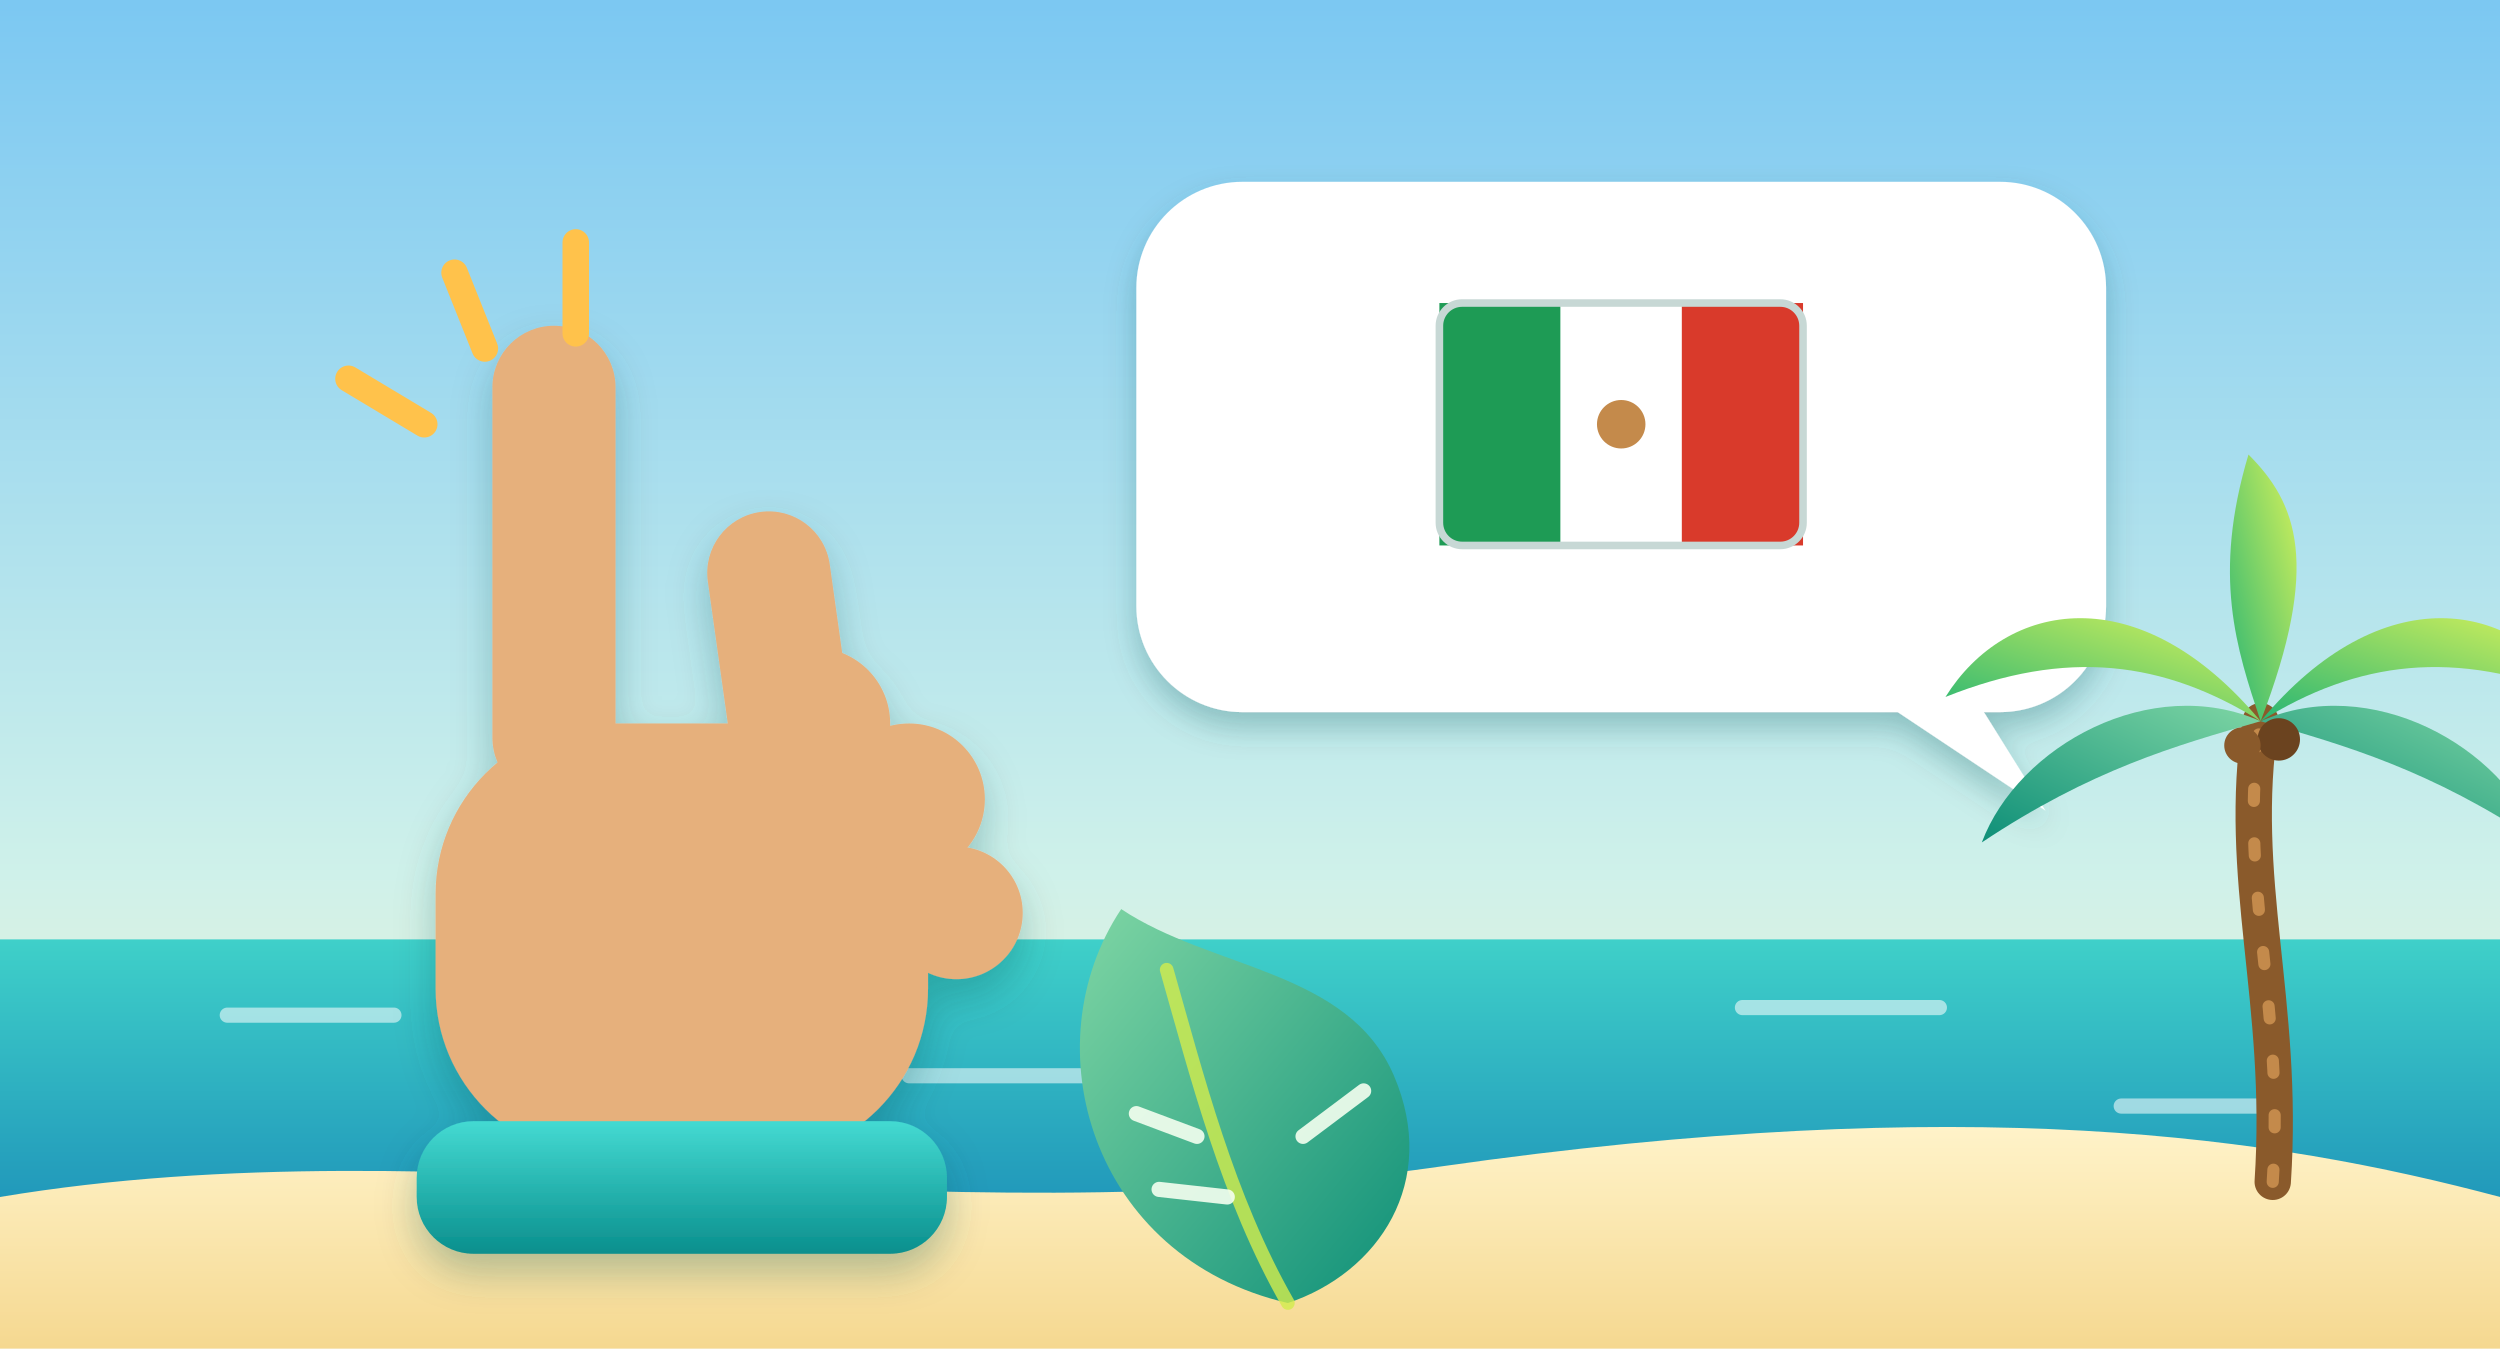
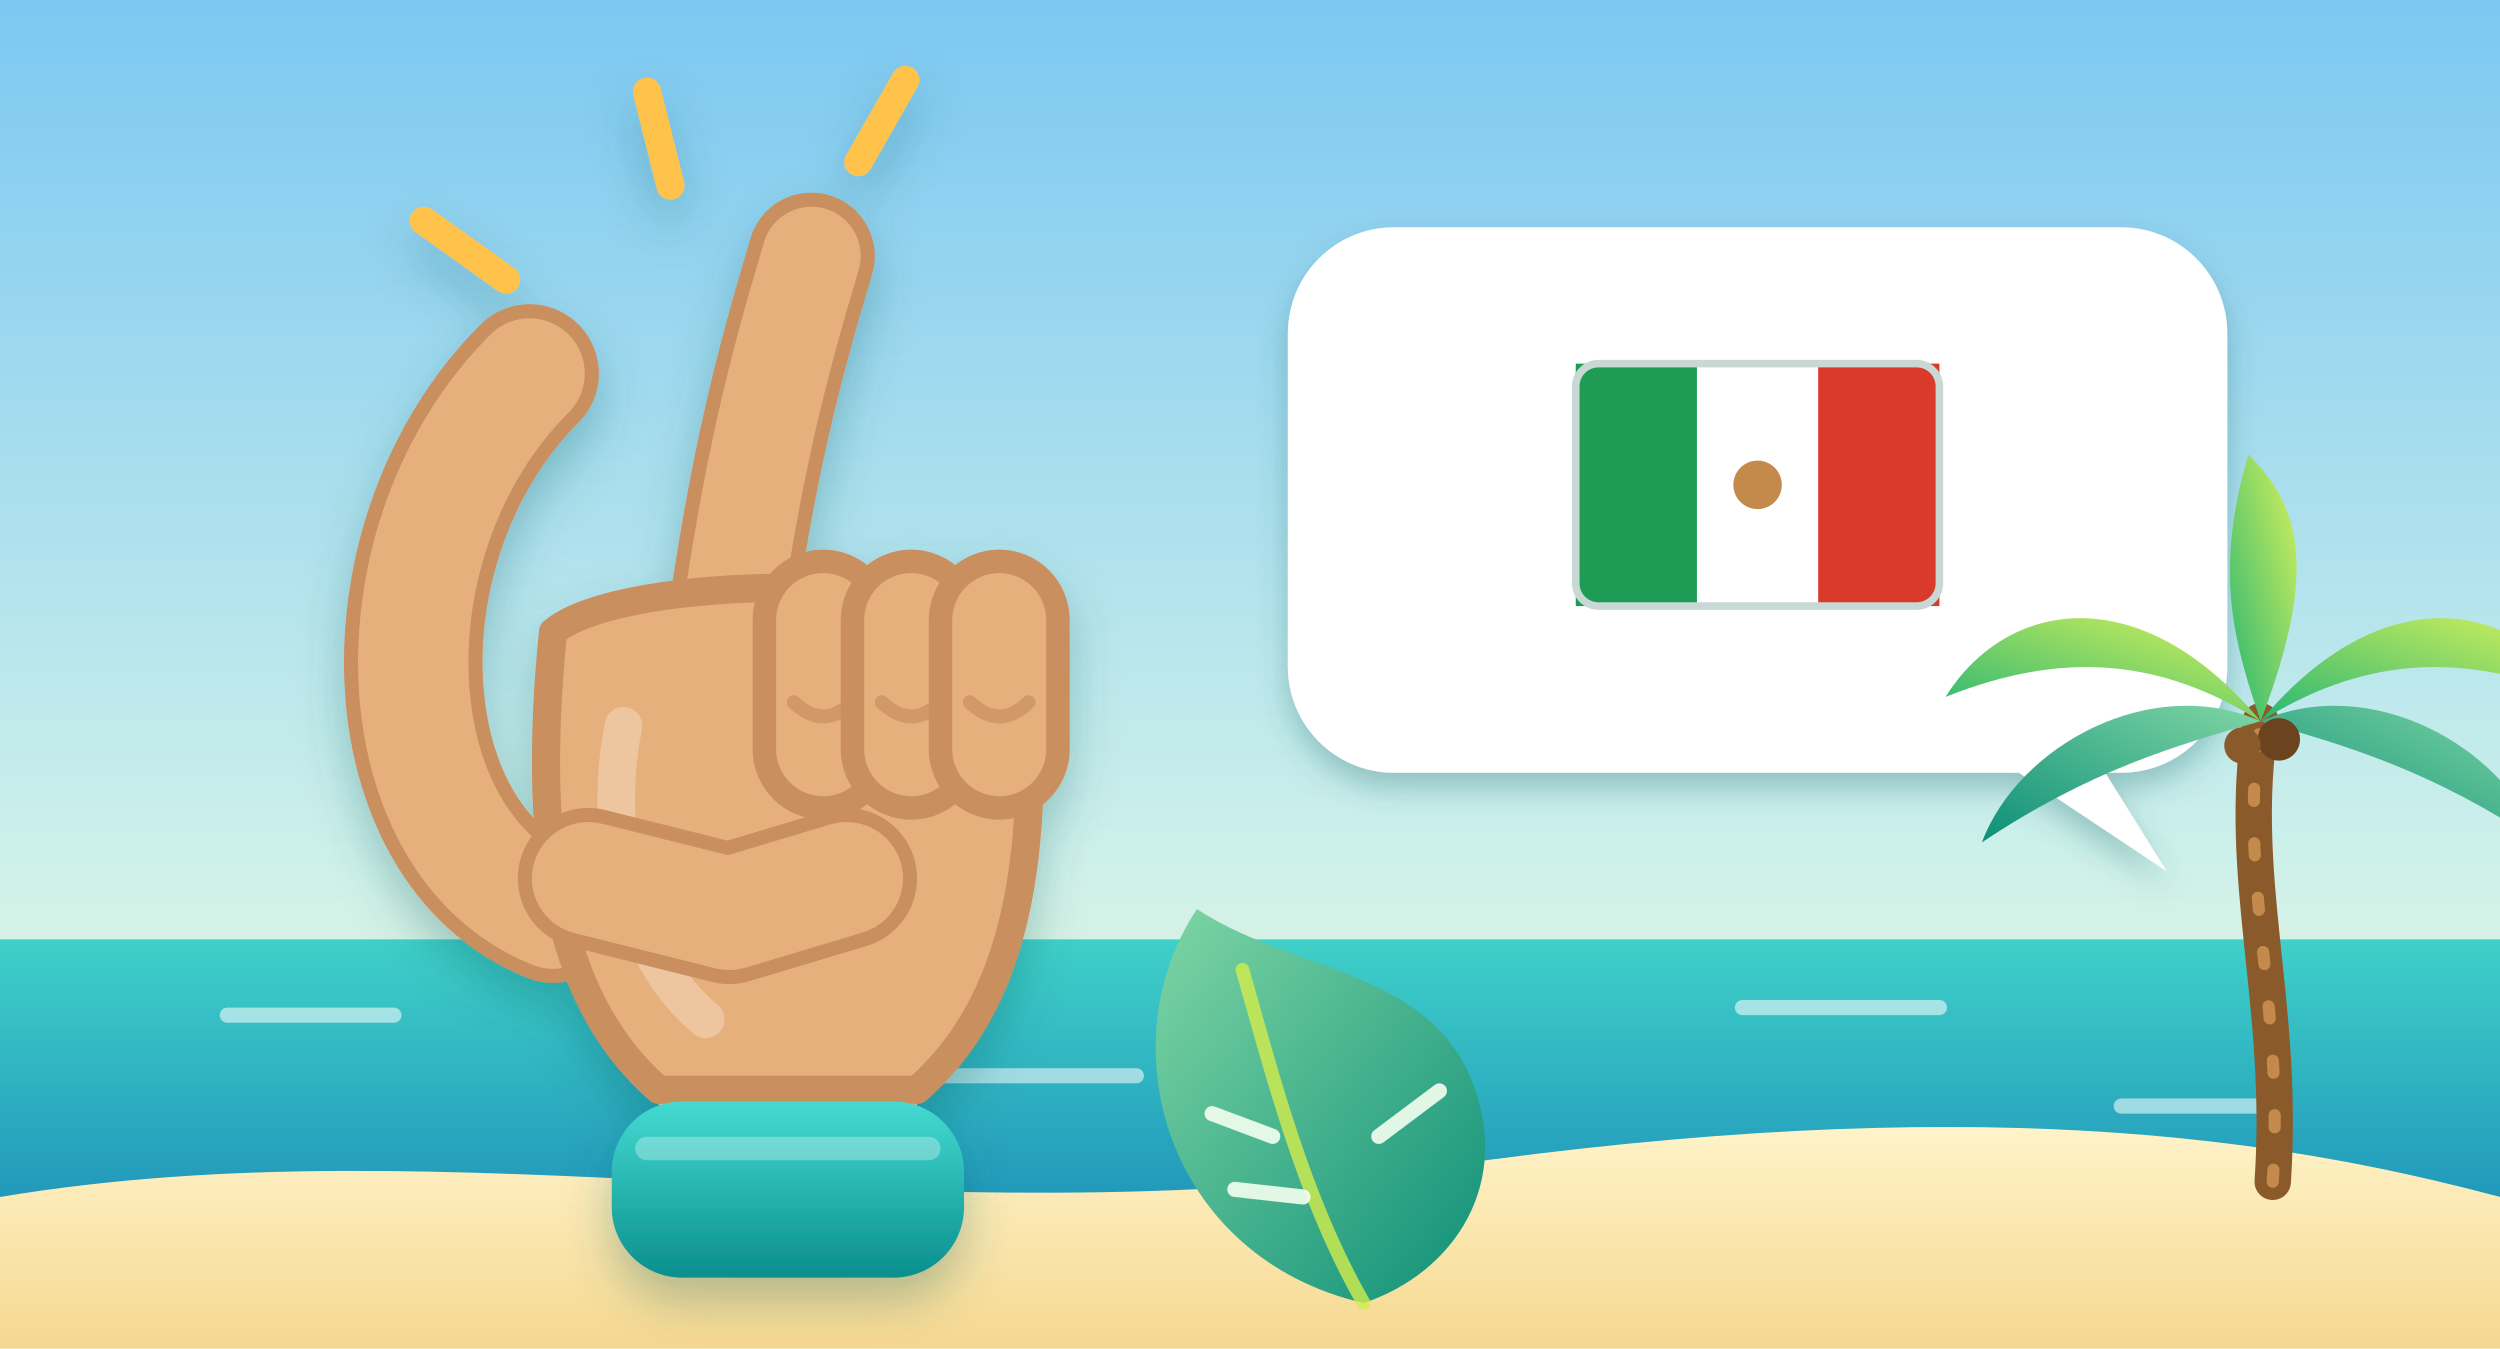
<svg xmlns="http://www.w3.org/2000/svg" viewBox="0 0 330 178" width="330" height="178" role="img">
  <defs>
    <linearGradient id="hablo-un-poco-sky" x1="0" y1="0" x2="0" y2="1">
      <stop offset="0" stop-color="#7CC8F2" />
      <stop offset=".65" stop-color="#CFF1EA" />
      <stop offset="1" stop-color="#FFF1C4" />
    </linearGradient>
    <linearGradient id="hablo-un-poco-sea" x1="0" y1="0" x2="0" y2="1">
      <stop offset="0" stop-color="#3FD0C9" />
      <stop offset="1" stop-color="#1C8FB8" />
    </linearGradient>
    <linearGradient id="hablo-un-poco-sand" x1="0" y1="0" x2="0" y2="1">
      <stop offset="0" stop-color="#FFF3C9" />
      <stop offset="1" stop-color="#F5D890" />
    </linearGradient>
    <linearGradient id="hablo-un-poco-leaf" x1="0" y1="0" x2="1" y2="1">
      <stop offset="0" stop-color="#D8F25A" />
      <stop offset="1" stop-color="#27B574" />
    </linearGradient>
    <linearGradient id="hablo-un-poco-leafd" x1="0" y1="0" x2="1" y2="1">
      <stop offset="0" stop-color="#7FD6A4" />
      <stop offset="1" stop-color="#0E8F78" />
    </linearGradient>
    <linearGradient id="hablo-un-poco-gold" x1="0" y1="0" x2="0" y2="1">
      <stop offset="0" stop-color="#FFE98A" />
      <stop offset=".55" stop-color="#FFC24B" />
      <stop offset="1" stop-color="#E88B14" />
    </linearGradient>
    <linearGradient id="hablo-un-poco-teal" x1="0" y1="0" x2="0" y2="1">
      <stop offset="0" stop-color="#44DAD2" />
      <stop offset="1" stop-color="#0A8F8D" />
    </linearGradient>
    <linearGradient id="hablo-un-poco-coral" x1="0" y1="0" x2="0" y2="1">
      <stop offset="0" stop-color="#FF8F73" />
      <stop offset="1" stop-color="#E8553A" />
    </linearGradient>
    <linearGradient id="hablo-un-poco-skin" x1="0" y1="0" x2="1" y2="1">
      <stop offset="0" stop-color="#F7D5B0" />
      <stop offset="1" stop-color="#D9A06F" />
    </linearGradient>
    <linearGradient id="hablo-un-poco-night" x1="0" y1="0" x2="0" y2="1">
      <stop offset="0" stop-color="#16406B" />
      <stop offset=".7" stop-color="#2D7C9E" />
      <stop offset="1" stop-color="#5BB5B8" />
    </linearGradient>
    <linearGradient id="hablo-un-poco-dawn" x1="0" y1="0" x2="0" y2="1">
      <stop offset="0" stop-color="#9FD8F2" />
      <stop offset=".6" stop-color="#FFE3B0" />
      <stop offset="1" stop-color="#FFB38A" />
    </linearGradient>
    <radialGradient id="hablo-un-poco-sun" cx=".4" cy=".35" r=".8">
      <stop offset="0" stop-color="#FFF6B8" />
      <stop offset=".5" stop-color="#FFC24B" />
      <stop offset="1" stop-color="#FF9A2E" />
    </radialGradient>
    <radialGradient id="hablo-un-poco-moon" cx=".35" cy=".35" r=".8">
      <stop offset="0" stop-color="#FFFFFF" />
      <stop offset="1" stop-color="#E9F0C4" />
    </radialGradient>
    <filter id="hablo-un-poco-sh" x="-20%" y="-20%" width="140%" height="150%">
      <feDropShadow dx="0" dy="2" stdDeviation="2" flood-color="#0B4F55" flood-opacity=".28" />
    </filter>
    <linearGradient id="hablo-un-poco-wall" x1="0" y1="0" x2="0" y2="1">
      <stop offset="0" stop-color="#FFF6DC" />
      <stop offset="1" stop-color="#FFDDAE" />
    </linearGradient>
    <linearGradient id="hablo-un-poco-wallt" x1="0" y1="0" x2="0" y2="1">
      <stop offset="0" stop-color="#C9F2E8" />
      <stop offset="1" stop-color="#8FDCCB" />
    </linearGradient>
    <linearGradient id="hablo-un-poco-wood" x1="0" y1="0" x2="0" y2="1">
      <stop offset="0" stop-color="#E8B878" />
      <stop offset="1" stop-color="#BF8447" />
    </linearGradient>
    <linearGradient id="hablo-un-poco-road" x1="0" y1="0" x2="0" y2="1">
      <stop offset="0" stop-color="#8AA7A1" />
      <stop offset="1" stop-color="#4F6F6A" />
    </linearGradient>
    <linearGradient id="hablo-un-poco-steel" x1="0" y1="0" x2="0" y2="1">
      <stop offset="0" stop-color="#F4FAFA" />
      <stop offset="1" stop-color="#A9C4C2" />
    </linearGradient>
    <linearGradient id="hablo-un-poco-blue" x1="0" y1="0" x2="0" y2="1">
      <stop offset="0" stop-color="#5FB4EE" />
      <stop offset="1" stop-color="#2E6FC0" />
    </linearGradient>
    <linearGradient id="hablo-un-poco-glass" x1="0" y1="0" x2="1" y2="1">
      <stop offset="0" stop-color="#E6FAFF" />
      <stop offset="1" stop-color="#9ED8EE" />
    </linearGradient>
    <linearGradient id="hablo-un-poco-red" x1="0" y1="0" x2="0" y2="1">
      <stop offset="0" stop-color="#FF6B52" />
      <stop offset="1" stop-color="#C92E1E" />
    </linearGradient>
    <linearGradient id="hablo-un-poco-green" x1="0" y1="0" x2="0" y2="1">
      <stop offset="0" stop-color="#7BDB6A" />
      <stop offset="1" stop-color="#2E9E4A" />
    </linearGradient>
  </defs>
  <clipPath id="hablo-un-poco-clip">
    <rect width="330" height="178" rx="0" />
  </clipPath>
  <g clip-path="url(#hablo-un-poco-clip)">
    <rect width="330" height="178" fill="url(#hablo-un-poco-sky)" />
    <rect y="124" width="330" height="40" fill="url(#hablo-un-poco-sea)" />
    <g stroke="#fff" stroke-opacity=".55" stroke-width="2" stroke-linecap="round">
      <path d="M30 134h22M120 142h30M230 133h26M280 146h20" />
    </g>
    <path d="M0 158C60 148 120 164 190 154S300 150 330 158V178H0Z" fill="url(#hablo-un-poco-sand)" />
-     <g transform="translate(90 98) scale(1.25)" filter="url(#hablo-un-poco-sh)">
-       <rect x="-26" y="-2" width="52" height="46" rx="18" fill="#E6B07C" />
-       <circle cx="14" cy="-2" r="8" fill="#E6B07C" />
-       <circle cx="24" cy="6" r="8" fill="#E6B07C" />
-       <circle cx="29" cy="18" r="7" fill="#E6B07C" />
-       <rect x="-20" y="-44" width="13" height="50" rx="6.5" fill="#E6B07C" transform="rotate(0 -14 6)" />
-       <rect x="6" y="-24" width="13" height="30" rx="6.5" fill="#E6B07C" transform="rotate(-8 8 6)" />
-       <rect x="-28" y="40" width="56" height="14" rx="6" fill="url(#hablo-un-poco-teal)" />
+     <g transform="translate(104 102) scale(1.55)" filter="url(#hablo-un-poco-sh)">
+       <path d="M-5 -12C-3 -26 -1 -34 2 -44" stroke="#C98F5E" stroke-width="10.8" stroke-linecap="round" stroke-linejoin="round" fill="none" />
+       <path d="M-5 -12C-3 -26 -1 -34 2 -44" stroke="#E6B07C" stroke-width="8.4" stroke-linecap="round" stroke-linejoin="round" fill="none" />
+       <path d="M-20 12C-35 6 -36 -20 -22 -34" stroke="#C98F5E" stroke-width="11.8" stroke-linecap="round" stroke-linejoin="round" fill="none" />
+       <path d="M-20 12C-35 6 -36 -20 -22 -34" stroke="#E6B07C" stroke-width="9.4" stroke-linecap="round" stroke-linejoin="round" fill="none" />
+       <rect x="-11" y="18" width="22" height="16" rx="6" fill="#E6B07C" />
+       <path d="M-20 -12C-22 8 -19 20 -11 27H11C19 20 22 8 20 -12C14 -17 -14 -17 -20 -12Z" fill="#E6B07C" stroke="#C98F5E" stroke-width="2.4" stroke-linejoin="round" />
+       <path d="M-14 -4C-16 6 -13 16 -7 21" stroke="#fff" stroke-opacity=".28" stroke-width="3.2" fill="none" stroke-linecap="round" />
+       <rect x="-2" y="-18" width="10" height="21" rx="5" fill="#E6B07C" stroke="#C98F5E" stroke-width="2" />
+       <path d="M0.5 -6q2.5 2.4 5 0" stroke="#C98F5E" stroke-width="1.2" fill="none" stroke-linecap="round" opacity=".7" />
+       <rect x="5.5" y="-18" width="10" height="21" rx="5" fill="#E6B07C" stroke="#C98F5E" stroke-width="2" />
+       <path d="M8.0 -6q2.5 2.4 5 0" stroke="#C98F5E" stroke-width="1.2" fill="none" stroke-linecap="round" opacity=".7" />
+       <rect x="13" y="-18" width="10" height="21" rx="5" fill="#E6B07C" stroke="#C98F5E" stroke-width="2" />
+       <path d="M15.5 -6q2.5 2.4 5 0" stroke="#C98F5E" stroke-width="1.2" fill="none" stroke-linecap="round" opacity=".7" />
+       <path d="M-17.0 9.0L-5.0 12.0L5.0 9.0" stroke="#C98F5E" stroke-width="12.0" stroke-linecap="round" stroke-linejoin="round" fill="none" />
+       <path d="M-17.0 9.0L-5.0 12.0L5.0 9.0" stroke="#E6B07C" stroke-width="9.6" stroke-linecap="round" stroke-linejoin="round" fill="none" />
+       <rect x="-15.0" y="28" width="30" height="15" rx="6" fill="url(#hablo-un-poco-teal)" />
+       <path d="M-12.0 32H12.0" stroke="#fff" stroke-opacity=".3" stroke-width="2" stroke-linecap="round" />
+       <g stroke="#FFC24B" stroke-width="2.4" stroke-linecap="round">
+         <path d="M-10 -50L-12 -58M-24 -42L-31 -47M6 -52L10 -59" />
+       </g>
    </g>
    <g filter="url(#hablo-un-poco-sh)">
-       <rect x="150" y="24" width="128" height="70" rx="14" fill="#fff" />
-       <path d="M260 91L270 107L246 91Z" fill="#fff" />
+       <rect x="170" y="30" width="124" height="72" rx="14" fill="#fff" />
+       <path d="M276 99L286 115L262 99Z" fill="#fff" />
    </g>
-     <g transform="translate(190 40)">
+     <g transform="translate(208 48)">
      <rect width="16.0" height="32" fill="#1E9B55" />
      <rect x="16.0" width="16.0" height="32" fill="#fff" />
      <rect x="32.0" width="16.0" height="32" fill="#D93A2B" />
      <circle cx="24.0" cy="16.0" r="3.2" fill="#C48A4B" />
      <rect width="48" height="32" rx="3" fill="none" stroke="#C7D8D5" stroke-width="1" />
-     </g>
-     <g stroke="#FFC24B" stroke-width="3.5" stroke-linecap="round">
-       <path d="M56 56l-10 -6M64 46l-4 -10M76 44v-12" />
    </g>
    <g transform="translate(300 156) scale(-0.8 0.8)">
      <path d="M0 0C-2 -30 6 -50 2 -76" stroke="#8A5A2B" stroke-width="6" fill="none" stroke-linecap="round" />
      <path d="M0 0C-2 -30 6 -50 2 -76" stroke="#C48A4B" stroke-width="2" fill="none" stroke-dasharray="2 7" stroke-linecap="round" />
      <g fill="url(#hablo-un-poco-leaf)">
        <path d="M2 -76C-18 -100 -40 -96 -50 -80 -30 -88 -14 -86 2 -76Z" />
        <path d="M2 -76C22 -100 44 -96 54 -80 34 -88 18 -86 2 -76Z" />
        <path d="M2 -76C-8 -102 -4 -112 4 -120 10 -100 6 -88 2 -76Z" />
      </g>
      <g fill="url(#hablo-un-poco-leafd)">
        <path d="M2 -76C-16 -84 -38 -72 -44 -56 -26 -68 -12 -72 2 -76Z" />
        <path d="M2 -76C20 -84 42 -72 48 -56 30 -68 16 -72 2 -76Z" />
      </g>
      <circle cx="-1" cy="-73" r="3.5" fill="#6B431F" />
      <circle cx="5" cy="-72" r="3" fill="#8A5A2B" />
    </g>
-     <g transform="translate(170 172) scale(1)">
+     <g transform="translate(180 172) scale(1)">
      <path d="M0 0C-26 -6 -34 -34 -22 -52 -10 -44 8 -44 14 -30 20 -16 12 -4 0 0Z" fill="url(#hablo-un-poco-leafd)" />
      <path d="M0 0C-8 -14 -12 -30 -16 -44" stroke="#D2EC4C" stroke-width="1.8" fill="none" stroke-linecap="round" opacity=".8" />
      <path d="M-12 -22l-8 -3M-8 -14l-9 -1M2 -22l8 -6" stroke="#F4FFF0" stroke-width="2" stroke-linecap="round" opacity=".9" />
    </g>
  </g>
</svg>
